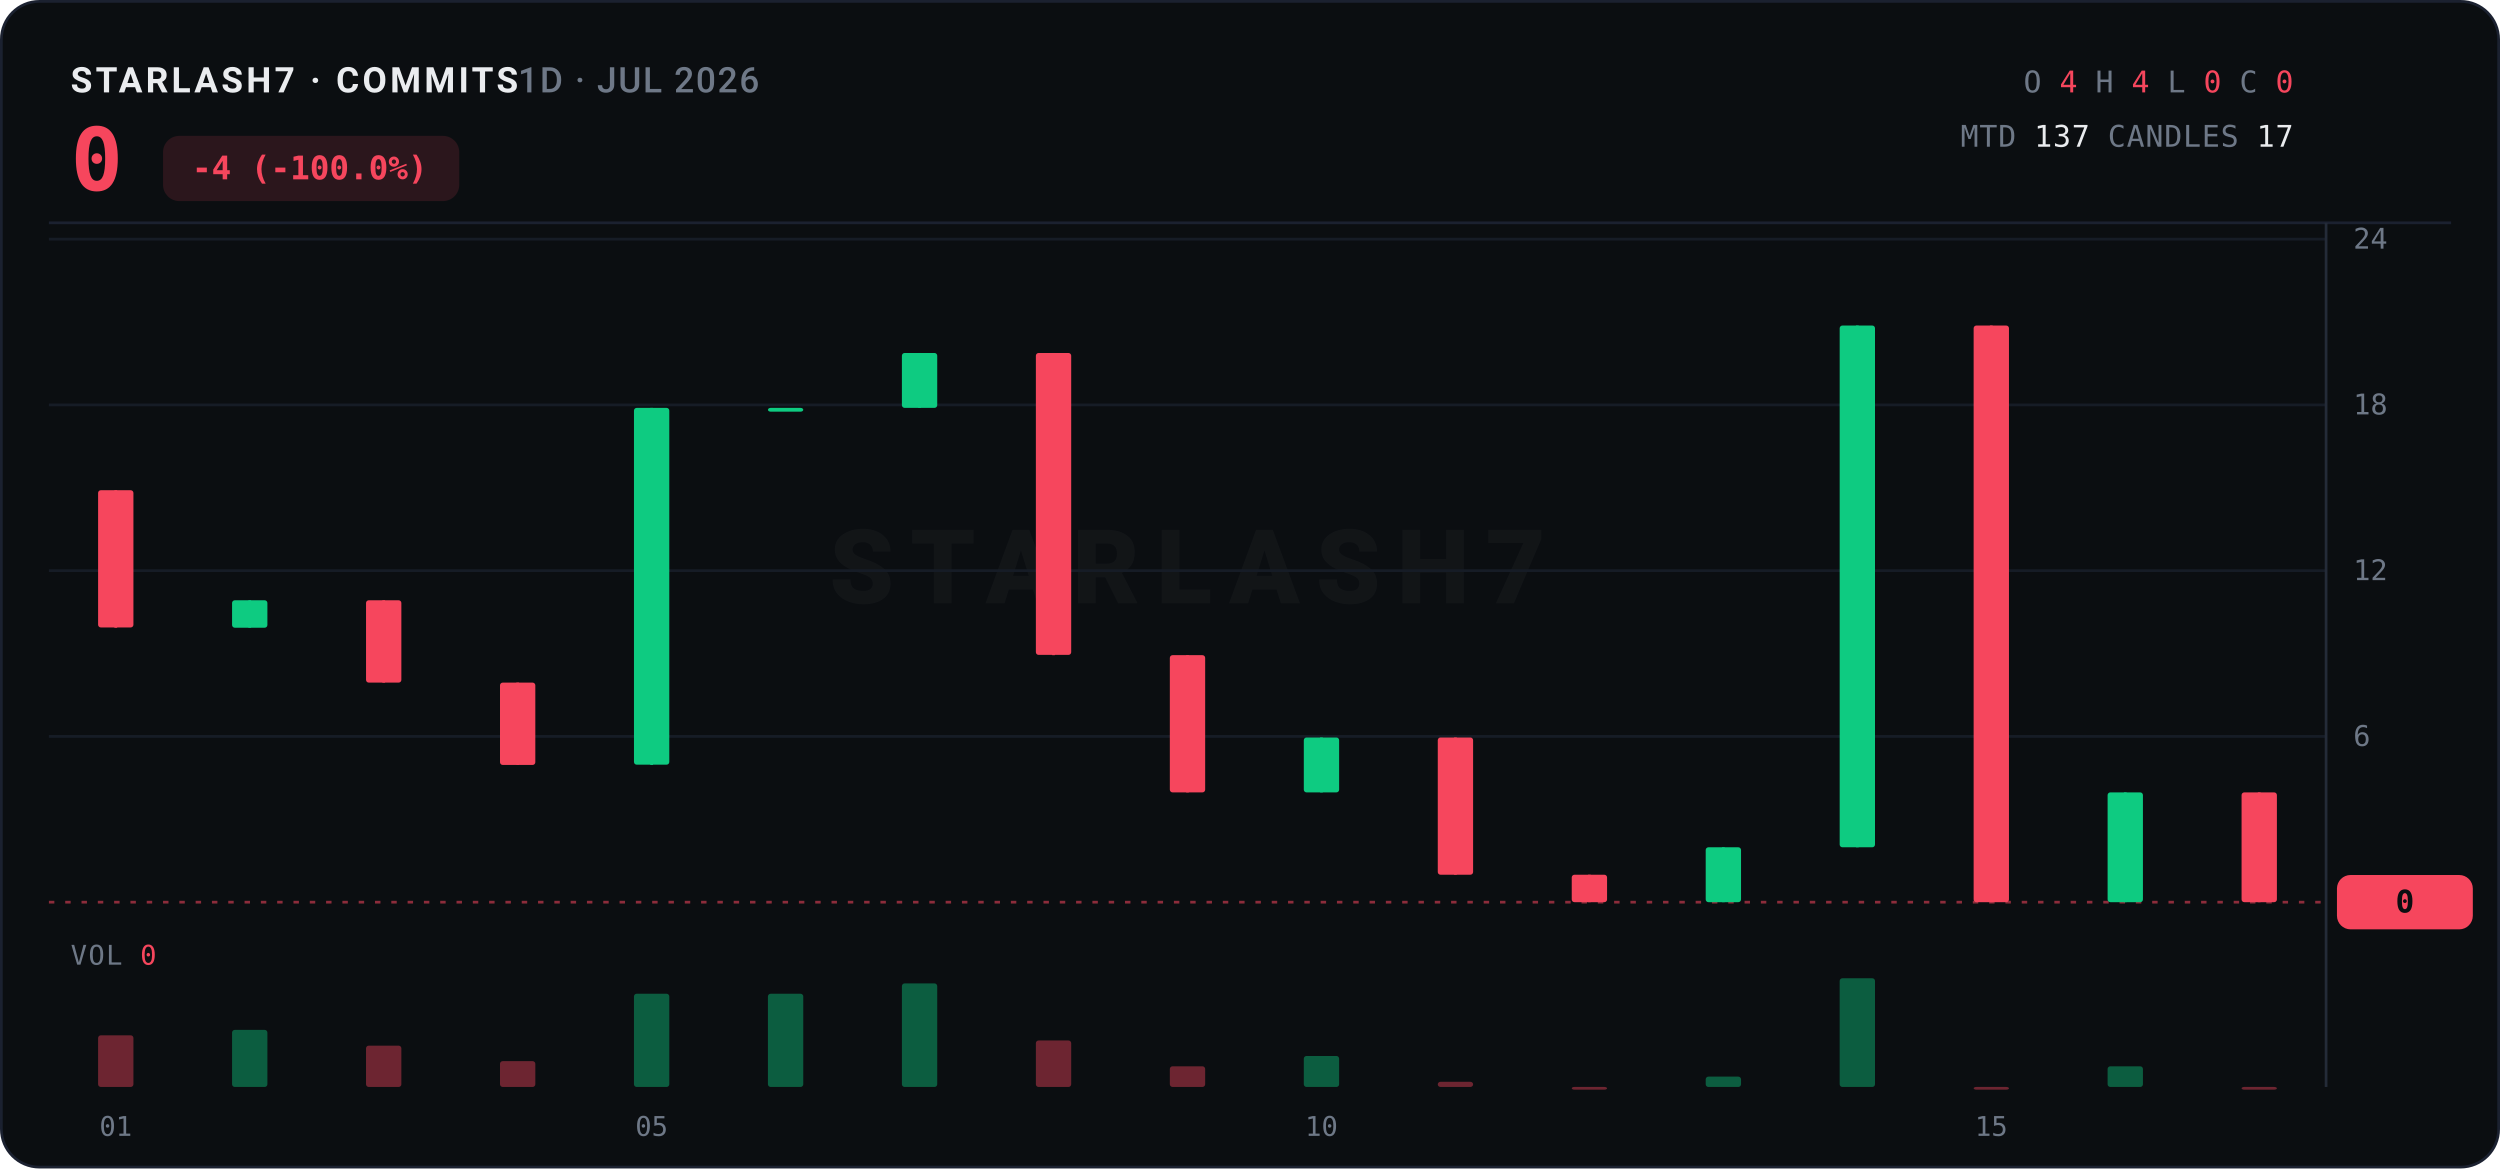
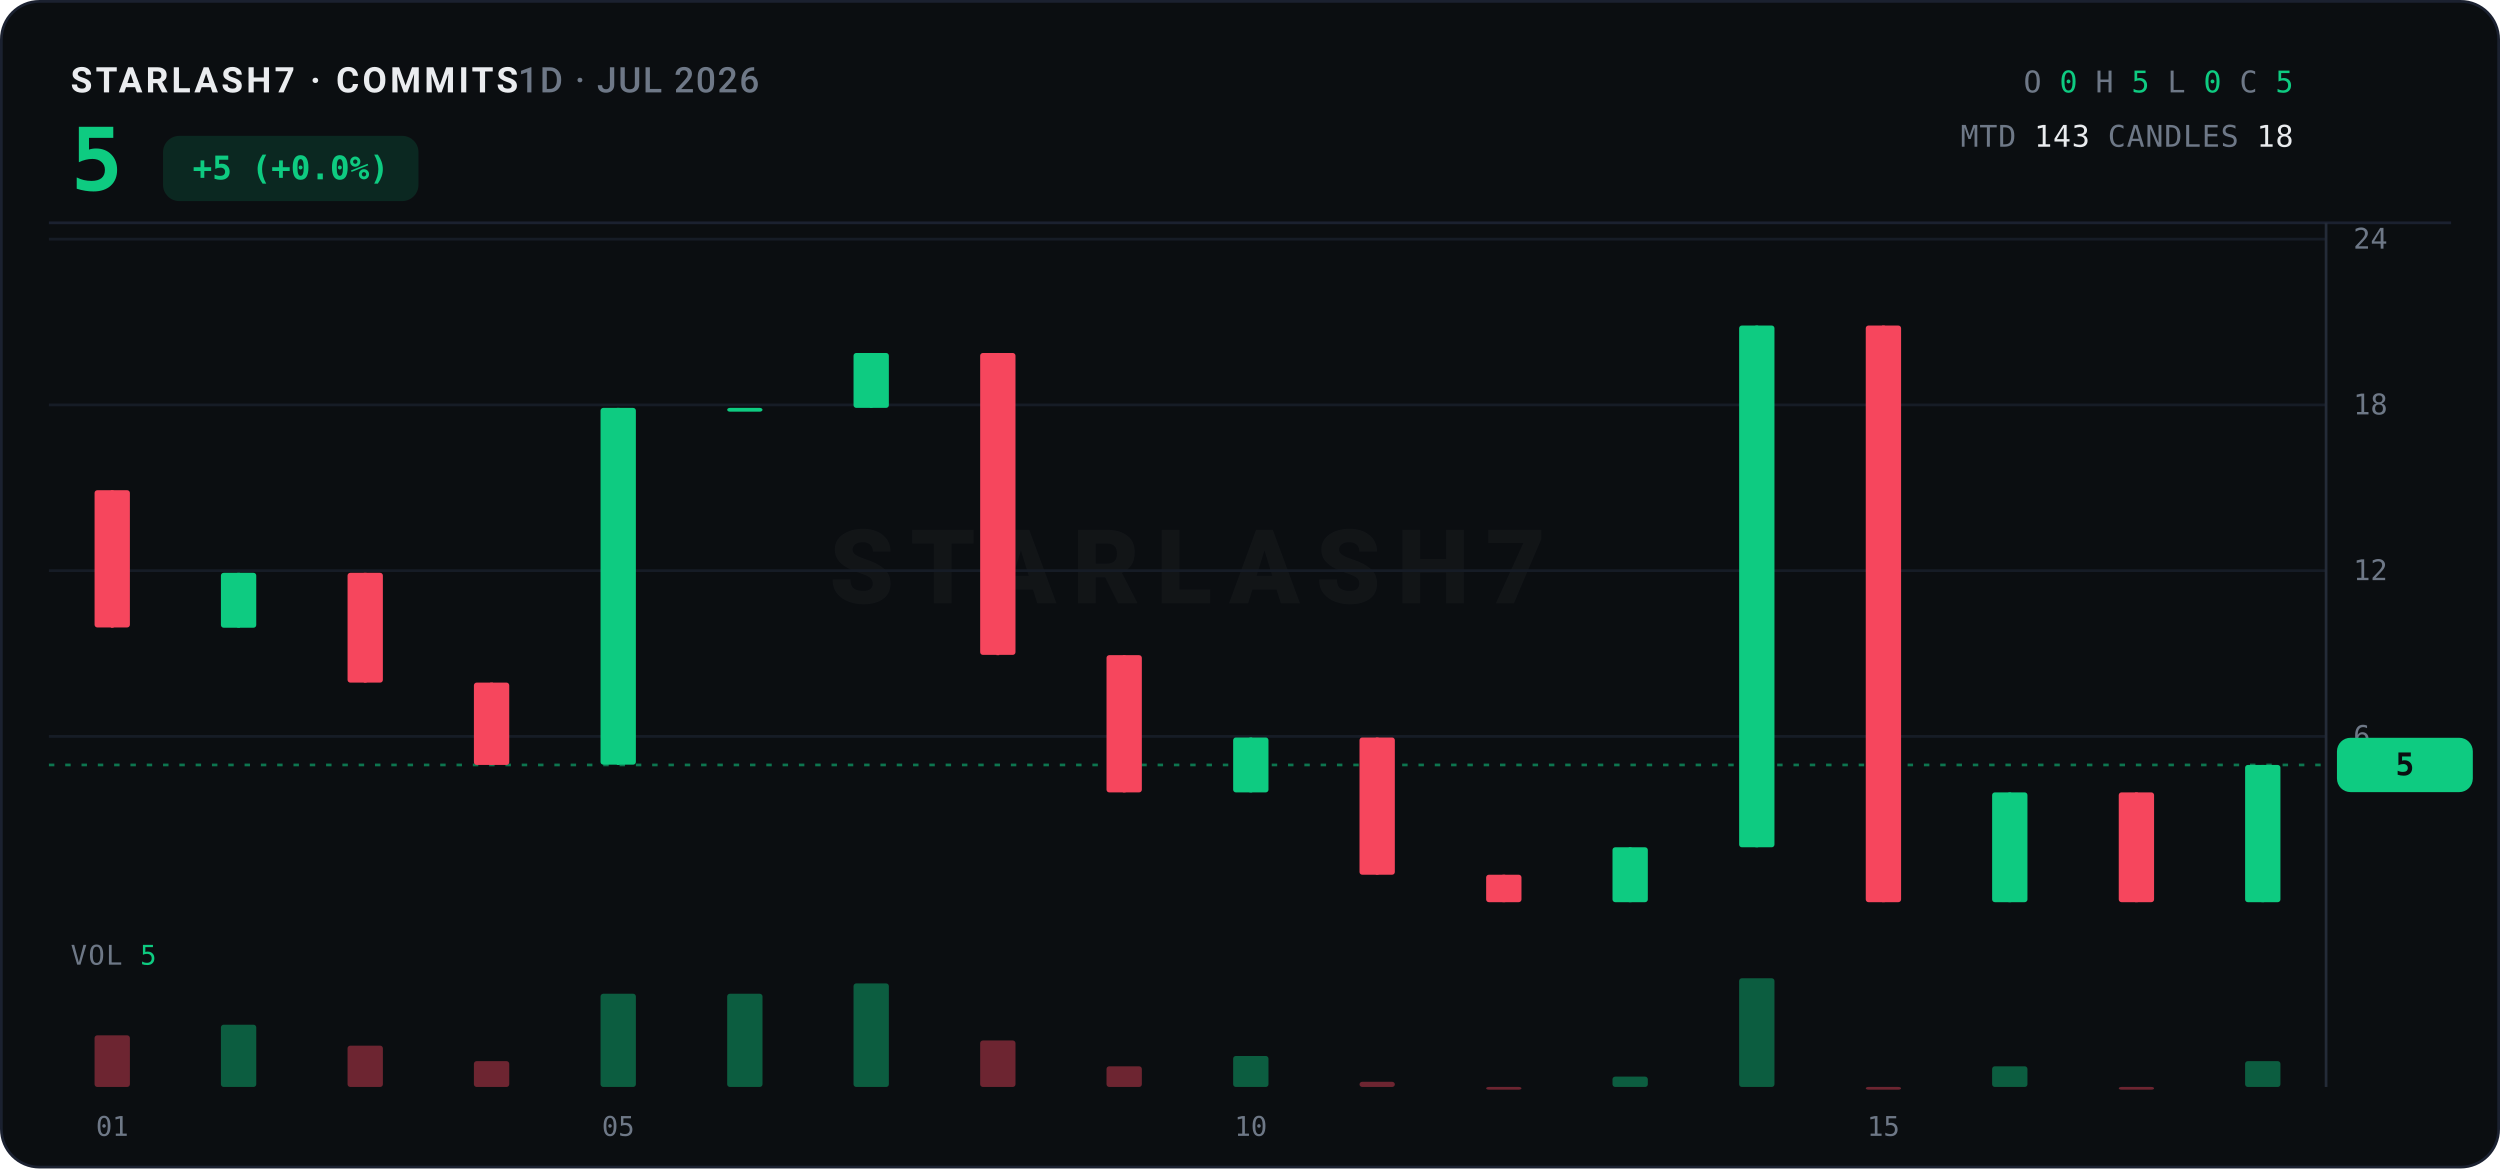
<svg xmlns="http://www.w3.org/2000/svg" width="920" height="430" viewBox="0 0 920 430">
  <rect x="0.5" y="0.5" width="919" height="429" rx="14" fill="#0B0E11" stroke="#1B2130" />
  <text x="26" y="34" font-family="ui-sans-serif,system-ui,-apple-system,'Segoe UI',Roboto,sans-serif" font-size="13" font-weight="700" letter-spacing="1.2" fill="#EAECEF">STARLASH7 · COMMITS<tspan fill="#6E7887" font-weight="500" letter-spacing="0.6">  1D · JUL 2026</tspan>
  </text>
-   <text x="26" y="70" font-family="ui-monospace,'SF Mono',SFMono-Regular,Menlo,Consolas,monospace" font-size="32" font-weight="800" fill="#F6465D" letter-spacing="-0.5">0</text>
-   <rect x="60" y="50" width="109" height="24" rx="6" fill="#F6465D" opacity="0.14" />
-   <text x="114" y="66" text-anchor="middle" font-family="ui-monospace,'SF Mono',SFMono-Regular,Menlo,Consolas,monospace" font-size="12" font-weight="700" fill="#F6465D">-4 (-100.0%)</text>
+   <text x="26" y="70" font-family="ui-monospace,'SF Mono',SFMono-Regular,Menlo,Consolas,monospace" font-size="32" font-weight="800" fill="#0ECB81" letter-spacing="-0.5">5</text>
+   <rect x="60" y="50" width="94" height="24" rx="6" fill="#0ECB81" opacity="0.14" />
+   <text x="107" y="66" text-anchor="middle" font-family="ui-monospace,'SF Mono',SFMono-Regular,Menlo,Consolas,monospace" font-size="12" font-weight="700" fill="#0ECB81">+5 (+0.0%)</text>
  <text x="844" y="34" text-anchor="end" font-family="ui-monospace,'SF Mono',SFMono-Regular,Menlo,Consolas,monospace" font-size="11" letter-spacing="0.3">
    <tspan fill="#6E7887">O</tspan>
-     <tspan fill="#F6465D">4</tspan>
+     <tspan fill="#0ECB81">0</tspan>
    <tspan fill="#6E7887">H</tspan>
-     <tspan fill="#F6465D">4</tspan>
+     <tspan fill="#0ECB81">5</tspan>
    <tspan fill="#6E7887">L</tspan>
-     <tspan fill="#F6465D">0</tspan>
+     <tspan fill="#0ECB81">0</tspan>
    <tspan fill="#6E7887">C</tspan>
-     <tspan fill="#F6465D">0</tspan>
+     <tspan fill="#0ECB81">5</tspan>
  </text>
  <text x="844" y="54" text-anchor="end" font-family="ui-monospace,'SF Mono',SFMono-Regular,Menlo,Consolas,monospace" font-size="11" letter-spacing="0.3">
    <tspan fill="#6E7887">MTD</tspan>
-     <tspan fill="#EAECEF">137</tspan>
+     <tspan fill="#EAECEF">143</tspan>
    <tspan fill="#6E7887">CANDLES</tspan>
-     <tspan fill="#EAECEF">17</tspan>
+     <tspan fill="#EAECEF">18</tspan>
  </text>
  <line x1="18" y1="82" x2="902" y2="82" stroke="#1B2130" stroke-width="1" />
  <text x="437.0" y="222.0" text-anchor="middle" font-family="ui-sans-serif,system-ui,-apple-system,'Segoe UI',Roboto,sans-serif" font-size="38" font-weight="800" letter-spacing="6" fill="#EAECEF" opacity="0.035">STARLASH7</text>
  <line x1="18" y1="271.0" x2="856" y2="271.0" stroke="#161C26" stroke-width="1" />
  <text x="866" y="274.5" font-family="ui-monospace,'SF Mono',SFMono-Regular,Menlo,Consolas,monospace" font-size="10.5" fill="#6E7887">6</text>
  <line x1="18" y1="210.0" x2="856" y2="210.0" stroke="#161C26" stroke-width="1" />
  <text x="866" y="213.5" font-family="ui-monospace,'SF Mono',SFMono-Regular,Menlo,Consolas,monospace" font-size="10.5" fill="#6E7887">12</text>
  <line x1="18" y1="149.0" x2="856" y2="149.0" stroke="#161C26" stroke-width="1" />
  <text x="866" y="152.5" font-family="ui-monospace,'SF Mono',SFMono-Regular,Menlo,Consolas,monospace" font-size="10.5" fill="#6E7887">18</text>
  <line x1="18" y1="88.0" x2="856" y2="88.0" stroke="#161C26" stroke-width="1" />
  <text x="866" y="91.5" font-family="ui-monospace,'SF Mono',SFMono-Regular,Menlo,Consolas,monospace" font-size="10.5" fill="#6E7887">24</text>
  <line x1="856" y1="82" x2="856" y2="400" stroke="#242B38" stroke-width="1" />
-   <line x1="18" y1="332.0" x2="856" y2="332.0" stroke="#F6465D" stroke-width="1" stroke-dasharray="2 4" opacity="0.55" />
-   <rect x="860" y="322.0" width="50" height="20" rx="5" fill="#F6465D" />
-   <text x="885.0" y="335.8" text-anchor="middle" font-family="ui-monospace,'SF Mono',SFMono-Regular,Menlo,Consolas,monospace" font-size="11.5" font-weight="800" fill="#0B0E11">0</text>
-   <line x1="42.6" y1="180.4" x2="42.6" y2="231.0" stroke="#F6465D" stroke-width="1" />
-   <rect x="36.1" y="180.4" width="13.0" height="50.5" rx="1" fill="#F6465D" />
-   <line x1="91.9" y1="220.9" x2="91.9" y2="231.0" stroke="#0ECB81" stroke-width="1" />
-   <rect x="85.4" y="220.9" width="13.0" height="10.1" rx="1" fill="#0ECB81" />
-   <line x1="141.2" y1="220.9" x2="141.2" y2="251.2" stroke="#F6465D" stroke-width="1" />
-   <rect x="134.7" y="220.9" width="13.0" height="30.3" rx="1" fill="#F6465D" />
-   <line x1="190.5" y1="251.2" x2="190.5" y2="281.5" stroke="#F6465D" stroke-width="1" />
-   <rect x="184.0" y="251.2" width="13.0" height="30.3" rx="1" fill="#F6465D" />
-   <line x1="239.8" y1="150.1" x2="239.8" y2="281.5" stroke="#0ECB81" stroke-width="1" />
-   <rect x="233.3" y="150.1" width="13.0" height="131.3" rx="1" fill="#0ECB81" />
-   <line x1="289.1" y1="150.1" x2="289.1" y2="150.1" stroke="#0ECB81" stroke-width="1" />
-   <rect x="282.6" y="150.1" width="13.0" height="1.4" rx="1" fill="#0ECB81" />
-   <line x1="338.4" y1="129.9" x2="338.4" y2="150.1" stroke="#0ECB81" stroke-width="1" />
-   <rect x="331.9" y="129.9" width="13.0" height="20.2" rx="1" fill="#0ECB81" />
-   <line x1="387.7" y1="129.9" x2="387.7" y2="241.1" stroke="#F6465D" stroke-width="1" />
-   <rect x="381.2" y="129.9" width="13.0" height="111.1" rx="1" fill="#F6465D" />
-   <line x1="437.0" y1="241.1" x2="437.0" y2="291.6" stroke="#F6465D" stroke-width="1" />
-   <rect x="430.5" y="241.1" width="13.0" height="50.5" rx="1" fill="#F6465D" />
-   <line x1="486.3" y1="271.4" x2="486.3" y2="291.6" stroke="#0ECB81" stroke-width="1" />
-   <rect x="479.8" y="271.4" width="13.0" height="20.2" rx="1" fill="#0ECB81" />
-   <line x1="535.6" y1="271.4" x2="535.6" y2="321.9" stroke="#F6465D" stroke-width="1" />
-   <rect x="529.1" y="271.4" width="13.0" height="50.5" rx="1" fill="#F6465D" />
-   <line x1="584.9" y1="321.9" x2="584.9" y2="332.0" stroke="#F6465D" stroke-width="1" />
-   <rect x="578.4" y="321.9" width="13.0" height="10.1" rx="1" fill="#F6465D" />
-   <line x1="634.2" y1="311.8" x2="634.2" y2="332.0" stroke="#0ECB81" stroke-width="1" />
-   <rect x="627.7" y="311.8" width="13.0" height="20.2" rx="1" fill="#0ECB81" />
-   <line x1="683.5" y1="119.8" x2="683.5" y2="311.8" stroke="#0ECB81" stroke-width="1" />
-   <rect x="677.0" y="119.8" width="13.0" height="192.0" rx="1" fill="#0ECB81" />
-   <line x1="732.8" y1="119.8" x2="732.8" y2="332.0" stroke="#F6465D" stroke-width="1" />
-   <rect x="726.3" y="119.8" width="13.0" height="212.2" rx="1" fill="#F6465D" />
-   <line x1="782.1" y1="291.6" x2="782.1" y2="332.0" stroke="#0ECB81" stroke-width="1" />
-   <rect x="775.6" y="291.6" width="13.0" height="40.4" rx="1" fill="#0ECB81" />
-   <line x1="831.4" y1="291.6" x2="831.4" y2="332.0" stroke="#F6465D" stroke-width="1" />
-   <rect x="824.9" y="291.6" width="13.0" height="40.4" rx="1" fill="#F6465D" />
-   <text x="26" y="355" font-family="ui-monospace,'SF Mono',SFMono-Regular,Menlo,Consolas,monospace" font-size="10" letter-spacing="0.5" fill="#6E7887">VOL <tspan fill="#F6465D">0</tspan>
+   <line x1="18" y1="281.5" x2="856" y2="281.5" stroke="#0ECB81" stroke-width="1" stroke-dasharray="2 4" opacity="0.55" />
+   <rect x="860" y="271.5" width="50" height="20" rx="5" fill="#0ECB81" />
+   <text x="885.0" y="285.3" text-anchor="middle" font-family="ui-monospace,'SF Mono',SFMono-Regular,Menlo,Consolas,monospace" font-size="11.5" font-weight="800" fill="#0B0E11">5</text>
+   <line x1="41.3" y1="180.4" x2="41.3" y2="231.0" stroke="#F6465D" stroke-width="1" />
+   <rect x="34.8" y="180.4" width="13.0" height="50.5" rx="1" fill="#F6465D" />
+   <line x1="87.8" y1="210.8" x2="87.8" y2="231.0" stroke="#0ECB81" stroke-width="1" />
+   <rect x="81.3" y="210.8" width="13.0" height="20.2" rx="1" fill="#0ECB81" />
+   <line x1="134.4" y1="210.8" x2="134.4" y2="251.2" stroke="#F6465D" stroke-width="1" />
+   <rect x="127.9" y="210.8" width="13.0" height="40.4" rx="1" fill="#F6465D" />
+   <line x1="180.9" y1="251.2" x2="180.9" y2="281.5" stroke="#F6465D" stroke-width="1" />
+   <rect x="174.4" y="251.2" width="13.0" height="30.3" rx="1" fill="#F6465D" />
+   <line x1="227.5" y1="150.1" x2="227.5" y2="281.5" stroke="#0ECB81" stroke-width="1" />
+   <rect x="221.0" y="150.1" width="13.0" height="131.3" rx="1" fill="#0ECB81" />
+   <line x1="274.1" y1="150.1" x2="274.1" y2="150.1" stroke="#0ECB81" stroke-width="1" />
+   <rect x="267.6" y="150.1" width="13.0" height="1.4" rx="1" fill="#0ECB81" />
+   <line x1="320.6" y1="129.9" x2="320.6" y2="150.1" stroke="#0ECB81" stroke-width="1" />
+   <rect x="314.1" y="129.9" width="13.0" height="20.2" rx="1" fill="#0ECB81" />
+   <line x1="367.2" y1="129.9" x2="367.2" y2="241.1" stroke="#F6465D" stroke-width="1" />
+   <rect x="360.7" y="129.9" width="13.0" height="111.1" rx="1" fill="#F6465D" />
+   <line x1="413.7" y1="241.1" x2="413.7" y2="291.6" stroke="#F6465D" stroke-width="1" />
+   <rect x="407.2" y="241.1" width="13.0" height="50.5" rx="1" fill="#F6465D" />
+   <line x1="460.3" y1="271.4" x2="460.3" y2="291.6" stroke="#0ECB81" stroke-width="1" />
+   <rect x="453.8" y="271.4" width="13.0" height="20.2" rx="1" fill="#0ECB81" />
+   <line x1="506.8" y1="271.4" x2="506.8" y2="321.9" stroke="#F6465D" stroke-width="1" />
+   <rect x="500.3" y="271.4" width="13.0" height="50.5" rx="1" fill="#F6465D" />
+   <line x1="553.4" y1="321.9" x2="553.4" y2="332.0" stroke="#F6465D" stroke-width="1" />
+   <rect x="546.9" y="321.9" width="13.0" height="10.1" rx="1" fill="#F6465D" />
+   <line x1="599.9" y1="311.8" x2="599.9" y2="332.0" stroke="#0ECB81" stroke-width="1" />
+   <rect x="593.4" y="311.8" width="13.0" height="20.2" rx="1" fill="#0ECB81" />
+   <line x1="646.5" y1="119.8" x2="646.5" y2="311.8" stroke="#0ECB81" stroke-width="1" />
+   <rect x="640.0" y="119.8" width="13.0" height="192.0" rx="1" fill="#0ECB81" />
+   <line x1="693.1" y1="119.8" x2="693.1" y2="332.0" stroke="#F6465D" stroke-width="1" />
+   <rect x="686.6" y="119.8" width="13.0" height="212.2" rx="1" fill="#F6465D" />
+   <line x1="739.6" y1="291.6" x2="739.6" y2="332.0" stroke="#0ECB81" stroke-width="1" />
+   <rect x="733.1" y="291.6" width="13.0" height="40.4" rx="1" fill="#0ECB81" />
+   <line x1="786.2" y1="291.6" x2="786.2" y2="332.0" stroke="#F6465D" stroke-width="1" />
+   <rect x="779.7" y="291.6" width="13.0" height="40.4" rx="1" fill="#F6465D" />
+   <line x1="832.7" y1="281.5" x2="832.7" y2="332.0" stroke="#0ECB81" stroke-width="1" />
+   <rect x="826.2" y="281.5" width="13.0" height="50.5" rx="1" fill="#0ECB81" />
+   <text x="26" y="355" font-family="ui-monospace,'SF Mono',SFMono-Regular,Menlo,Consolas,monospace" font-size="10" letter-spacing="0.5" fill="#6E7887">VOL <tspan fill="#0ECB81">5</tspan>
  </text>
-   <rect x="36.1" y="381.0" width="13.0" height="19.0" rx="1" fill="#F6465D" opacity="0.42" />
-   <rect x="85.4" y="379.0" width="13.0" height="21.0" rx="1" fill="#0ECB81" opacity="0.42" />
-   <rect x="134.7" y="384.8" width="13.0" height="15.2" rx="1" fill="#F6465D" opacity="0.42" />
-   <rect x="184.0" y="390.5" width="13.0" height="9.5" rx="1" fill="#F6465D" opacity="0.42" />
-   <rect x="233.3" y="365.7" width="13.0" height="34.3" rx="1" fill="#0ECB81" opacity="0.42" />
-   <rect x="282.6" y="365.7" width="13.0" height="34.3" rx="1" fill="#0ECB81" opacity="0.42" />
-   <rect x="331.9" y="361.9" width="13.0" height="38.1" rx="1" fill="#0ECB81" opacity="0.42" />
-   <rect x="381.2" y="382.9" width="13.0" height="17.1" rx="1" fill="#F6465D" opacity="0.42" />
-   <rect x="430.5" y="392.4" width="13.0" height="7.6" rx="1" fill="#F6465D" opacity="0.42" />
-   <rect x="479.8" y="388.6" width="13.0" height="11.4" rx="1" fill="#0ECB81" opacity="0.42" />
-   <rect x="529.1" y="398.1" width="13.0" height="1.9" rx="1" fill="#F6465D" opacity="0.42" />
-   <rect x="578.4" y="400.0" width="13.0" height="1.0" rx="1" fill="#F6465D" opacity="0.42" />
-   <rect x="627.7" y="396.2" width="13.0" height="3.8" rx="1" fill="#0ECB81" opacity="0.42" />
-   <rect x="677.0" y="360.0" width="13.0" height="40.0" rx="1" fill="#0ECB81" opacity="0.42" />
-   <rect x="726.3" y="400.0" width="13.0" height="1.0" rx="1" fill="#F6465D" opacity="0.42" />
-   <rect x="775.6" y="392.4" width="13.0" height="7.6" rx="1" fill="#0ECB81" opacity="0.42" />
-   <rect x="824.9" y="400.0" width="13.0" height="1.0" rx="1" fill="#F6465D" opacity="0.42" />
-   <text x="42.6" y="418" text-anchor="middle" font-family="ui-monospace,'SF Mono',SFMono-Regular,Menlo,Consolas,monospace" font-size="10" fill="#6E7887">01</text>
-   <text x="239.8" y="418" text-anchor="middle" font-family="ui-monospace,'SF Mono',SFMono-Regular,Menlo,Consolas,monospace" font-size="10" fill="#6E7887">05</text>
-   <text x="486.3" y="418" text-anchor="middle" font-family="ui-monospace,'SF Mono',SFMono-Regular,Menlo,Consolas,monospace" font-size="10" fill="#6E7887">10</text>
-   <text x="732.8" y="418" text-anchor="middle" font-family="ui-monospace,'SF Mono',SFMono-Regular,Menlo,Consolas,monospace" font-size="10" fill="#6E7887">15</text>
+   <rect x="34.8" y="381.0" width="13.0" height="19.0" rx="1" fill="#F6465D" opacity="0.42" />
+   <rect x="81.3" y="377.1" width="13.0" height="22.9" rx="1" fill="#0ECB81" opacity="0.42" />
+   <rect x="127.9" y="384.8" width="13.0" height="15.2" rx="1" fill="#F6465D" opacity="0.42" />
+   <rect x="174.4" y="390.5" width="13.0" height="9.5" rx="1" fill="#F6465D" opacity="0.42" />
+   <rect x="221.0" y="365.7" width="13.0" height="34.3" rx="1" fill="#0ECB81" opacity="0.42" />
+   <rect x="267.6" y="365.7" width="13.0" height="34.3" rx="1" fill="#0ECB81" opacity="0.42" />
+   <rect x="314.1" y="361.9" width="13.0" height="38.1" rx="1" fill="#0ECB81" opacity="0.42" />
+   <rect x="360.7" y="382.9" width="13.0" height="17.1" rx="1" fill="#F6465D" opacity="0.42" />
+   <rect x="407.2" y="392.4" width="13.0" height="7.6" rx="1" fill="#F6465D" opacity="0.42" />
+   <rect x="453.8" y="388.6" width="13.0" height="11.4" rx="1" fill="#0ECB81" opacity="0.42" />
+   <rect x="500.3" y="398.1" width="13.0" height="1.9" rx="1" fill="#F6465D" opacity="0.42" />
+   <rect x="546.9" y="400.0" width="13.0" height="1.0" rx="1" fill="#F6465D" opacity="0.42" />
+   <rect x="593.4" y="396.2" width="13.0" height="3.8" rx="1" fill="#0ECB81" opacity="0.42" />
+   <rect x="640.0" y="360.0" width="13.0" height="40.0" rx="1" fill="#0ECB81" opacity="0.42" />
+   <rect x="686.6" y="400.0" width="13.0" height="1.0" rx="1" fill="#F6465D" opacity="0.42" />
+   <rect x="733.1" y="392.4" width="13.0" height="7.6" rx="1" fill="#0ECB81" opacity="0.42" />
+   <rect x="779.7" y="400.0" width="13.0" height="1.0" rx="1" fill="#F6465D" opacity="0.42" />
+   <rect x="826.2" y="390.5" width="13.0" height="9.5" rx="1" fill="#0ECB81" opacity="0.42" />
+   <text x="41.3" y="418" text-anchor="middle" font-family="ui-monospace,'SF Mono',SFMono-Regular,Menlo,Consolas,monospace" font-size="10" fill="#6E7887">01</text>
+   <text x="227.5" y="418" text-anchor="middle" font-family="ui-monospace,'SF Mono',SFMono-Regular,Menlo,Consolas,monospace" font-size="10" fill="#6E7887">05</text>
+   <text x="460.3" y="418" text-anchor="middle" font-family="ui-monospace,'SF Mono',SFMono-Regular,Menlo,Consolas,monospace" font-size="10" fill="#6E7887">10</text>
+   <text x="693.1" y="418" text-anchor="middle" font-family="ui-monospace,'SF Mono',SFMono-Regular,Menlo,Consolas,monospace" font-size="10" fill="#6E7887">15</text>
</svg>
